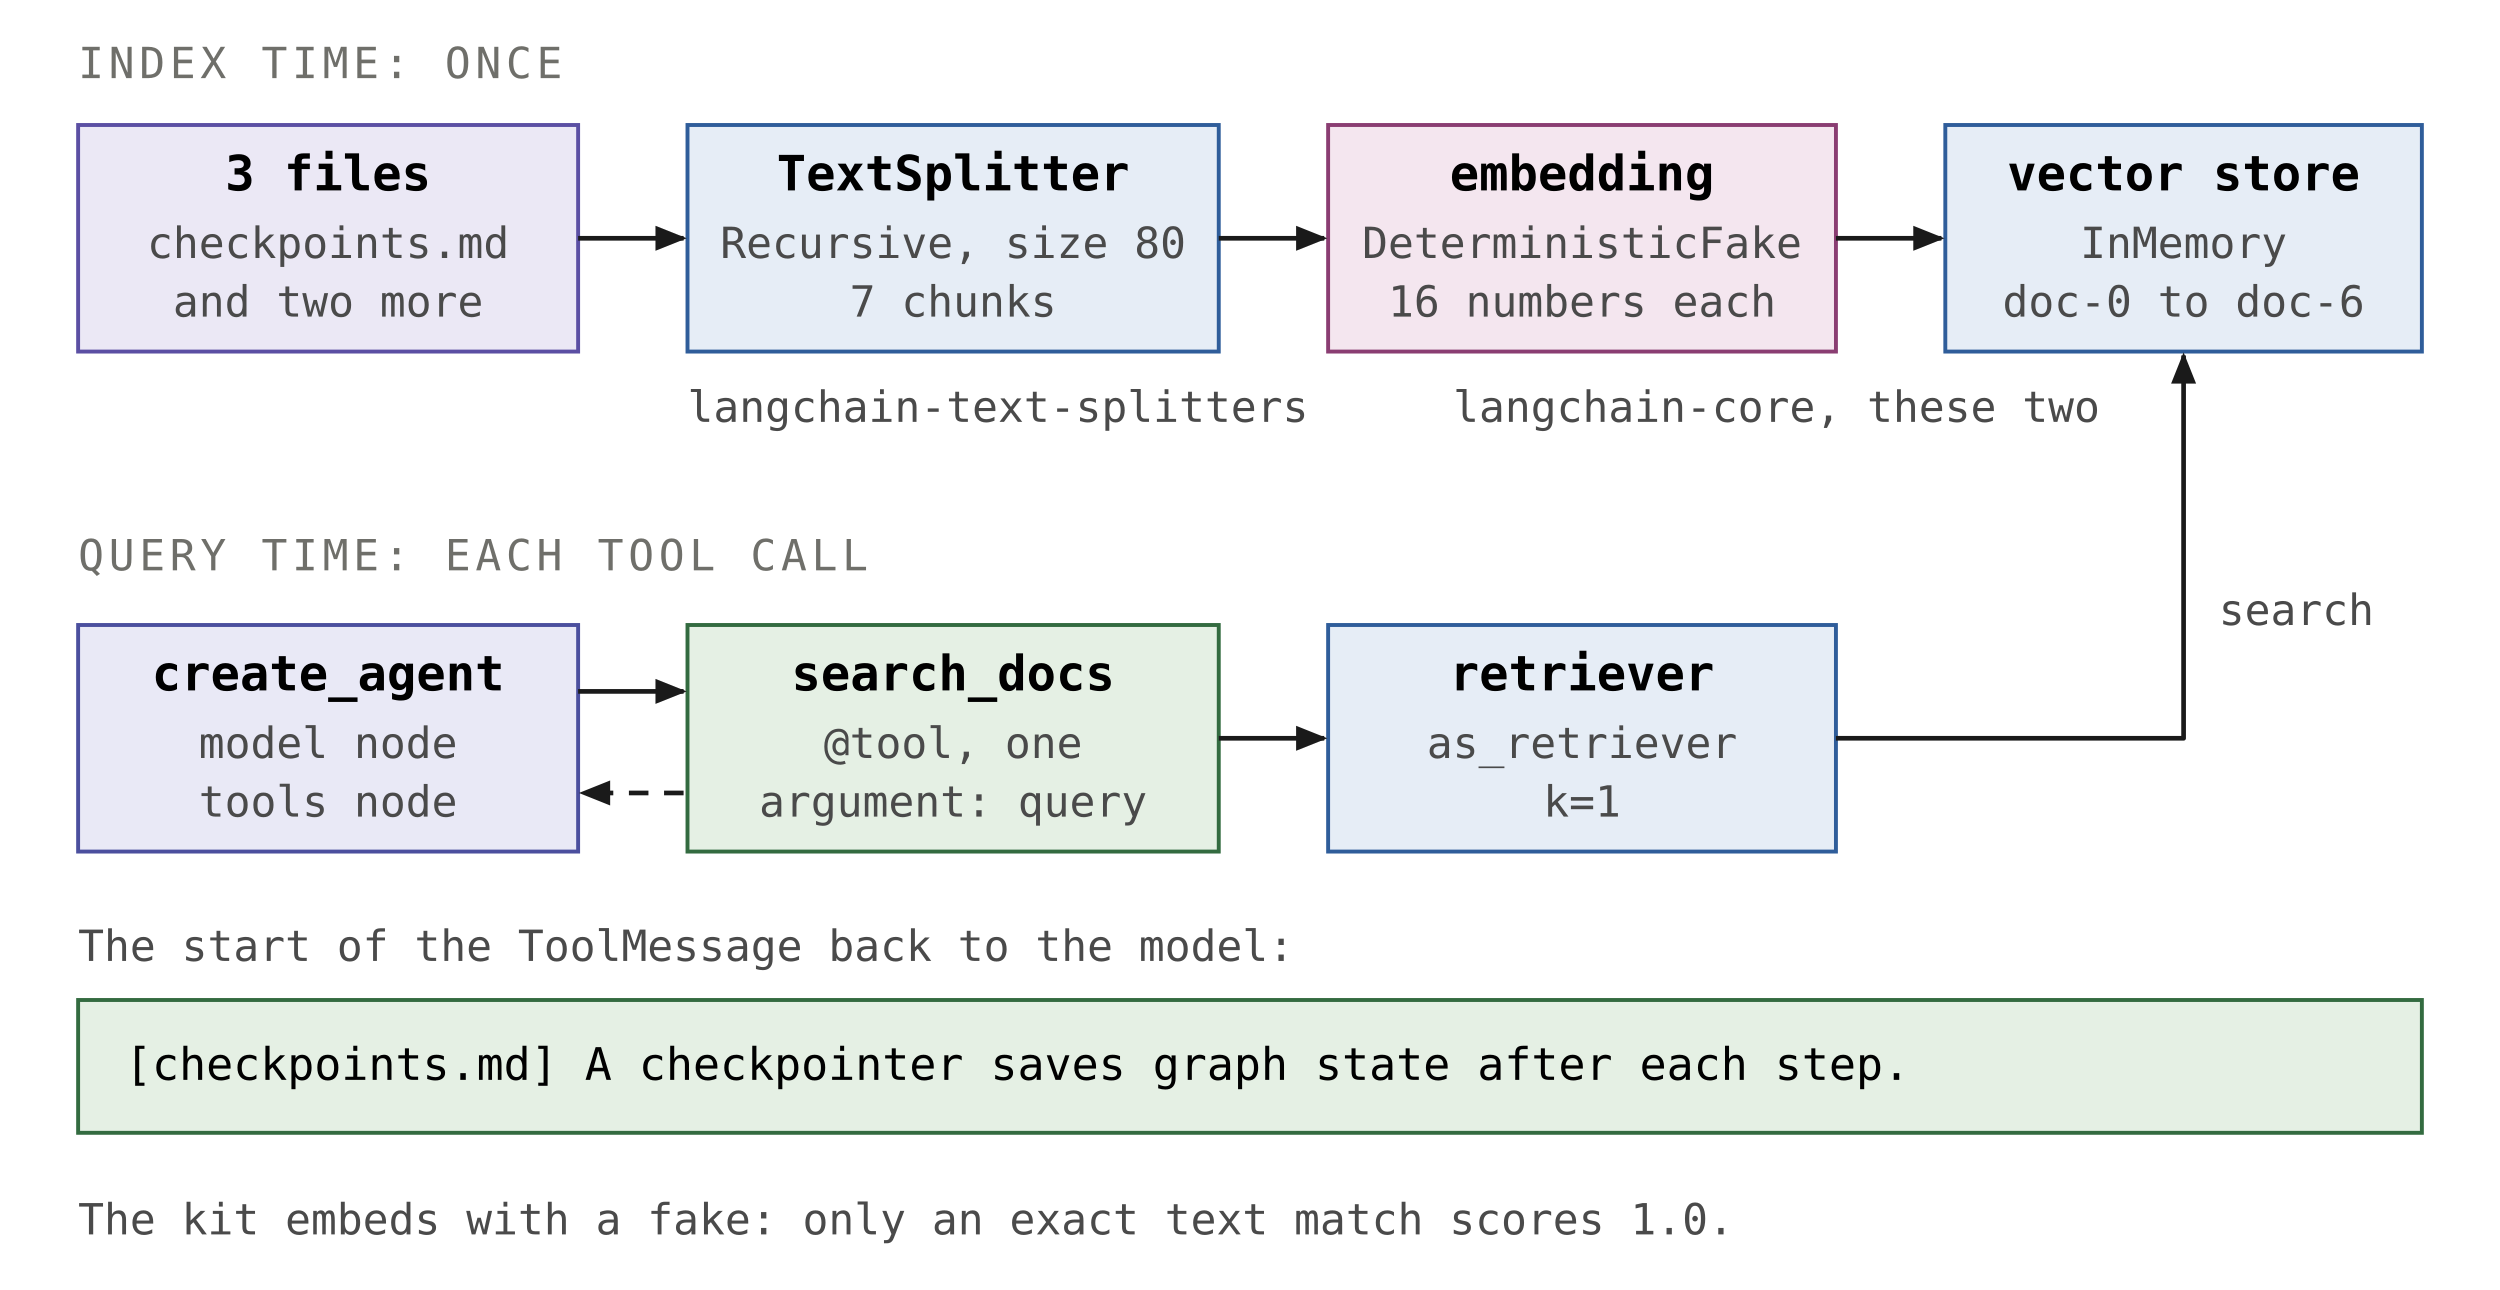
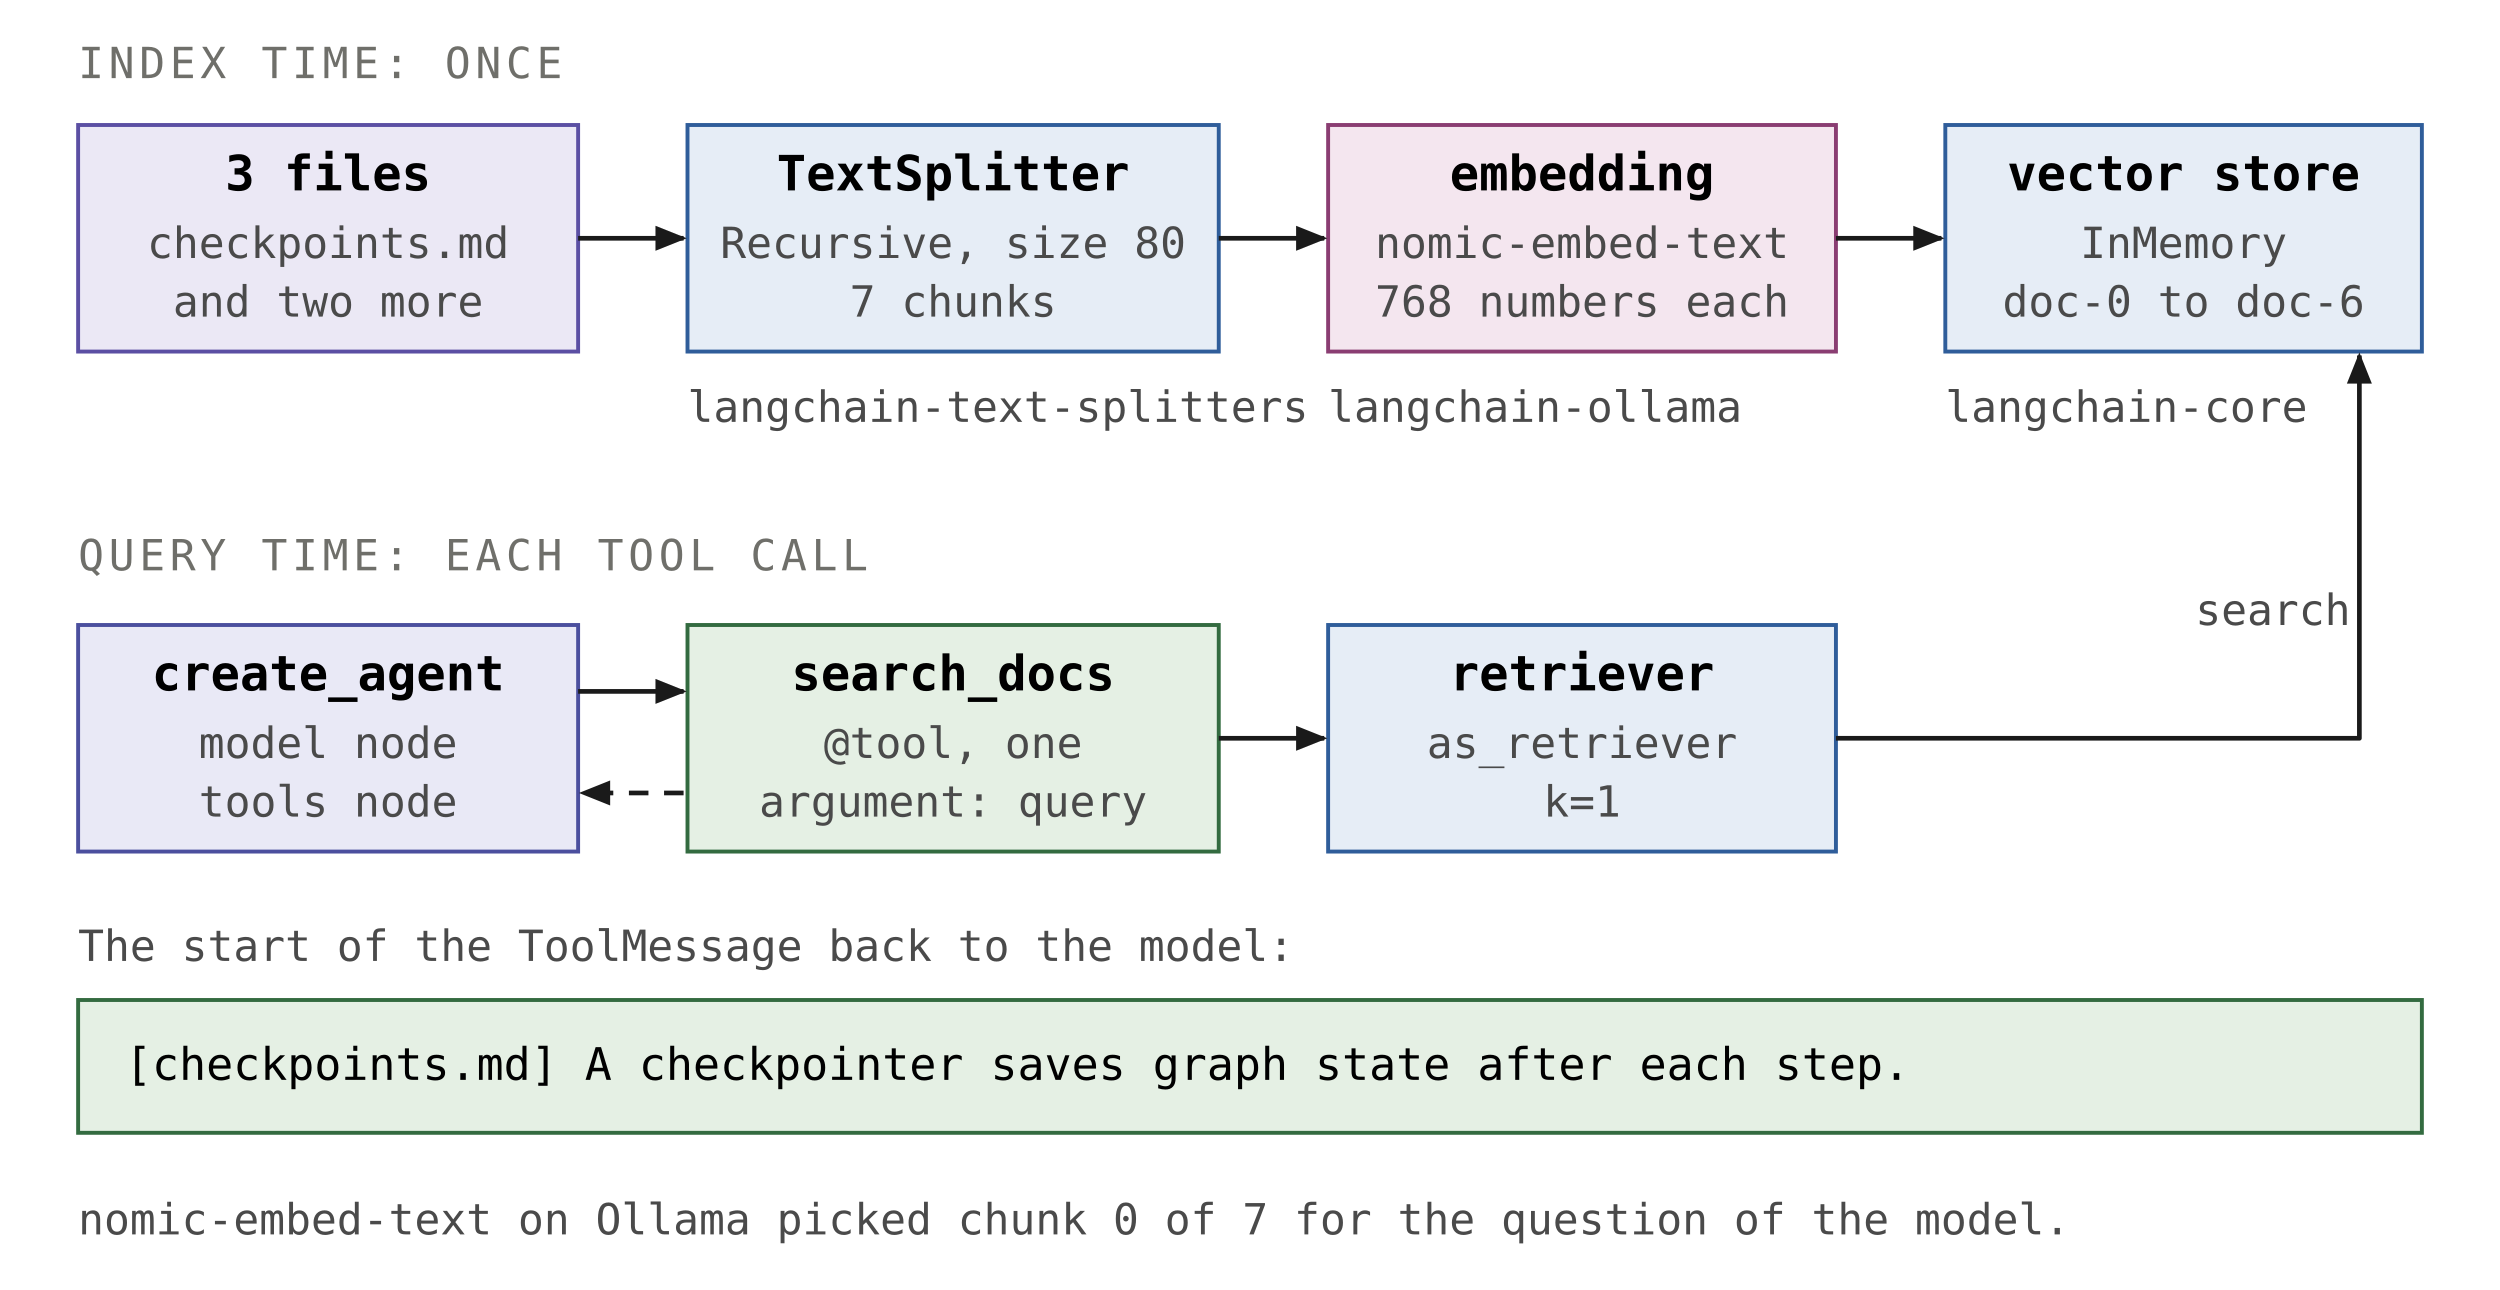
<svg xmlns="http://www.w3.org/2000/svg" viewBox="0 0 640 330" role="img" aria-labelledby="fig-6-1-title fig-6-1-desc" font-family="JetBrains Mono, ui-monospace, monospace">
  <defs>
    <marker id="fig-6-1-head-ink" viewBox="0 0 10 10" refX="9" refY="5" markerWidth="8" markerHeight="8" markerUnits="userSpaceOnUse" orient="auto-start-reverse">
      <path d="M0 1 L10 5 L0 9 z" fill="var(--m-ink, #1a1a1a)" />
    </marker>
  </defs>
  <text x="20" y="20" font-size="11" letter-spacing="1.2" fill="var(--m-ink-mute, #6f6f6a)">INDEX TIME: ONCE</text>
  <rect x="20" y="32" width="128" height="58" fill="var(--m-violet-fill, #ebe8f5)" stroke="var(--m-violet-ink, #5b4fa3)" />
  <text x="84" y="48.75" font-size="12.5" text-anchor="middle" font-weight="700">3 files</text>
  <text x="84" y="66.05" font-size="11" text-anchor="middle" class="m-serif" fill="var(--m-ink-soft, #4a4a4a)">checkpoints.md</text>
  <text x="84" y="81.05" font-size="11" text-anchor="middle" class="m-serif" fill="var(--m-ink-soft, #4a4a4a)">and two more</text>
  <rect x="176" y="32" width="136" height="58" fill="var(--m-blue-fill, #e6edf6)" stroke="var(--m-blue-ink, #2f5d9a)" />
  <text x="244" y="48.75" font-size="12.5" text-anchor="middle" font-weight="700">TextSplitter</text>
  <text x="244" y="66.05" font-size="11" text-anchor="middle" class="m-serif" fill="var(--m-ink-soft, #4a4a4a)">Recursive, size 80</text>
  <text x="244" y="81.05" font-size="11" text-anchor="middle" class="m-serif" fill="var(--m-ink-soft, #4a4a4a)">7 chunks</text>
  <rect x="340" y="32" width="130" height="58" fill="var(--m-plum-fill, #f4e6ef)" stroke="var(--m-plum-ink, #8a3d72)" />
  <text x="405" y="48.75" font-size="12.5" text-anchor="middle" font-weight="700">embedding</text>
-   <text x="405" y="66.05" font-size="11" text-anchor="middle" class="m-serif" fill="var(--m-ink-soft, #4a4a4a)">DeterministicFake</text>
-   <text x="405" y="81.05" font-size="11" text-anchor="middle" class="m-serif" fill="var(--m-ink-soft, #4a4a4a)">16 numbers each</text>
+   <text x="405" y="66.05" font-size="11" text-anchor="middle" class="m-serif" fill="var(--m-ink-soft, #4a4a4a)">nomic-embed-text</text>
+   <text x="405" y="81.05" font-size="11" text-anchor="middle" class="m-serif" fill="var(--m-ink-soft, #4a4a4a)">768 numbers each</text>
  <rect x="498" y="32" width="122" height="58" fill="var(--m-blue-fill, #e6edf6)" stroke="var(--m-blue-ink, #2f5d9a)" />
  <text x="559" y="48.75" font-size="12.5" text-anchor="middle" font-weight="700">vector store</text>
  <text x="559" y="66.05" font-size="11" text-anchor="middle" class="m-serif" fill="var(--m-ink-soft, #4a4a4a)">InMemory</text>
  <text x="559" y="81.05" font-size="11" text-anchor="middle" class="m-serif" fill="var(--m-ink-soft, #4a4a4a)">doc-0 to doc-6</text>
  <line x1="148" y1="61" x2="175" y2="61" stroke="var(--m-ink, #1a1a1a)" stroke-width="1.2" marker-end="url(#fig-6-1-head-ink)" />
  <line x1="312" y1="61" x2="339" y2="61" stroke="var(--m-ink, #1a1a1a)" stroke-width="1.2" marker-end="url(#fig-6-1-head-ink)" />
  <line x1="470" y1="61" x2="497" y2="61" stroke="var(--m-ink, #1a1a1a)" stroke-width="1.2" marker-end="url(#fig-6-1-head-ink)" />
  <text x="176" y="108" font-size="11" class="m-serif" fill="var(--m-ink-soft, #4a4a4a)">langchain-text-splitters</text>
-   <text x="372" y="108" font-size="11" class="m-serif" fill="var(--m-ink-soft, #4a4a4a)">langchain-core, these two</text>
+   <text x="340" y="108" font-size="11" class="m-serif" fill="var(--m-ink-soft, #4a4a4a)">langchain-ollama</text>
+   <text x="498" y="108" font-size="11" class="m-serif" fill="var(--m-ink-soft, #4a4a4a)">langchain-core</text>
  <text x="20" y="146" font-size="11" letter-spacing="1.2" fill="var(--m-ink-mute, #6f6f6a)">QUERY TIME: EACH TOOL CALL</text>
  <rect x="20" y="160" width="128" height="58" fill="var(--m-indigo-fill, #e9e9f6)" stroke="var(--m-indigo-ink, #4b4f9e)" />
  <text x="84" y="176.75" font-size="12.5" text-anchor="middle" font-weight="700">create_agent</text>
  <text x="84" y="194.05" font-size="11" text-anchor="middle" class="m-serif" fill="var(--m-ink-soft, #4a4a4a)">model node</text>
  <text x="84" y="209.05" font-size="11" text-anchor="middle" class="m-serif" fill="var(--m-ink-soft, #4a4a4a)">tools node</text>
  <rect x="176" y="160" width="136" height="58" fill="var(--m-green-fill, #e5f0e4)" stroke="var(--m-green-ink, #336b40)" />
  <text x="244" y="176.75" font-size="12.5" text-anchor="middle" font-weight="700">search_docs</text>
  <text x="244" y="194.05" font-size="11" text-anchor="middle" class="m-serif" fill="var(--m-ink-soft, #4a4a4a)">@tool, one</text>
  <text x="244" y="209.05" font-size="11" text-anchor="middle" class="m-serif" fill="var(--m-ink-soft, #4a4a4a)">argument: query</text>
  <rect x="340" y="160" width="130" height="58" fill="var(--m-blue-fill, #e6edf6)" stroke="var(--m-blue-ink, #2f5d9a)" />
  <text x="405" y="176.75" font-size="12.5" text-anchor="middle" font-weight="700">retriever</text>
  <text x="405" y="194.05" font-size="11" text-anchor="middle" class="m-serif" fill="var(--m-ink-soft, #4a4a4a)">as_retriever</text>
  <text x="405" y="209.05" font-size="11" text-anchor="middle" class="m-serif" fill="var(--m-ink-soft, #4a4a4a)">k=1</text>
  <line x1="148" y1="177" x2="175" y2="177" stroke="var(--m-ink, #1a1a1a)" stroke-width="1.2" marker-end="url(#fig-6-1-head-ink)" />
  <line x1="175" y1="203" x2="149" y2="203" stroke="var(--m-ink, #1a1a1a)" stroke-width="1.2" stroke-dasharray="5 4" marker-end="url(#fig-6-1-head-ink)" />
  <line x1="312" y1="189" x2="339" y2="189" stroke="var(--m-ink, #1a1a1a)" stroke-width="1.2" marker-end="url(#fig-6-1-head-ink)" />
-   <path d="M470 189 H559 V91" fill="none" stroke="var(--m-ink, #1a1a1a)" stroke-width="1.2" stroke-linejoin="round" marker-end="url(#fig-6-1-head-ink)" />
-   <text x="568" y="160" font-size="11" class="m-serif" fill="var(--m-ink-soft, #4a4a4a)">search</text>
+   <path d="M470 189 H604 V91" fill="none" stroke="var(--m-ink, #1a1a1a)" stroke-width="1.2" stroke-linejoin="round" marker-end="url(#fig-6-1-head-ink)" />
+   <text x="562" y="160" font-size="11" class="m-serif" fill="var(--m-ink-soft, #4a4a4a)">search</text>
  <text x="20" y="246" font-size="11" class="m-serif" fill="var(--m-ink-soft, #4a4a4a)">The start of the ToolMessage back to the model:</text>
  <rect x="20" y="256" width="600" height="34" fill="var(--m-green-fill, #e5f0e4)" stroke="var(--m-green-ink, #336b40)" />
  <text x="32" y="276.45" font-size="11.5" font-weight="400">[checkpoints.md] A checkpointer saves graph state after each step.</text>
-   <text x="20" y="316" font-size="11" class="m-serif" fill="var(--m-ink-soft, #4a4a4a)">The kit embeds with a fake: only an exact text match scores 1.0.</text>
+   <text x="20" y="316" font-size="11" class="m-serif" fill="var(--m-ink-soft, #4a4a4a)">nomic-embed-text on Ollama picked chunk 0 of 7 for the question of the model.</text>
</svg>
